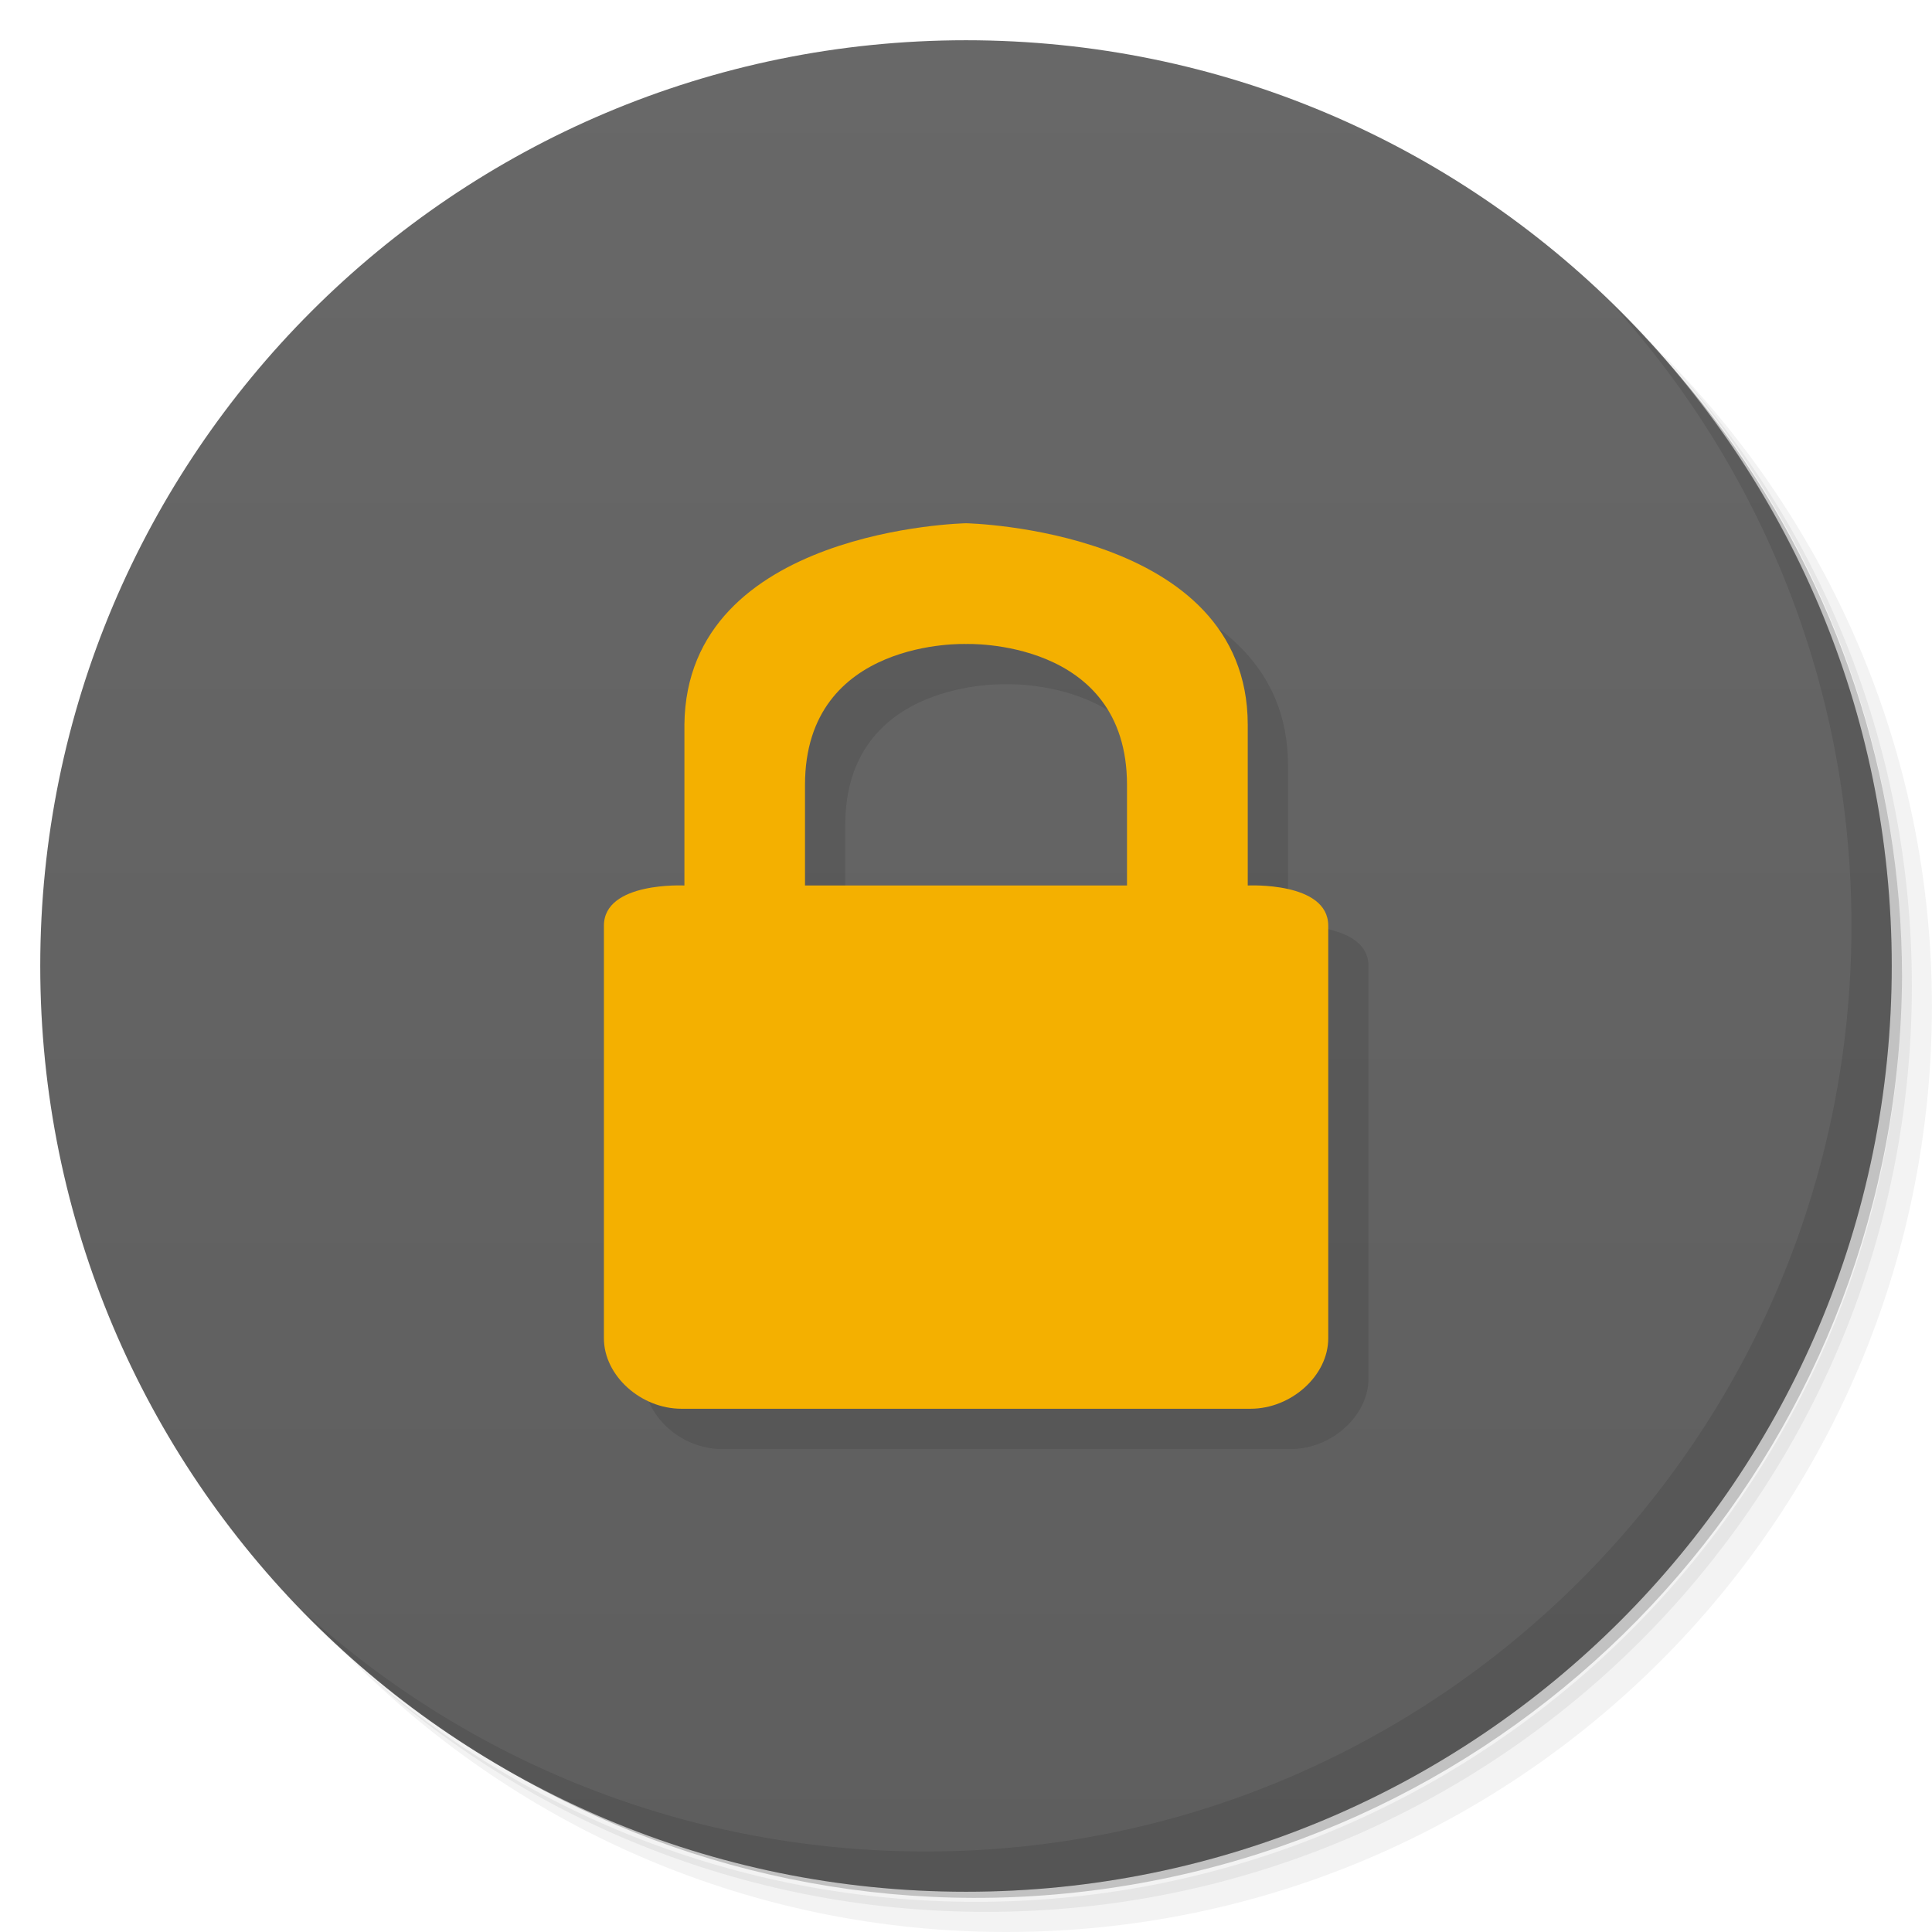
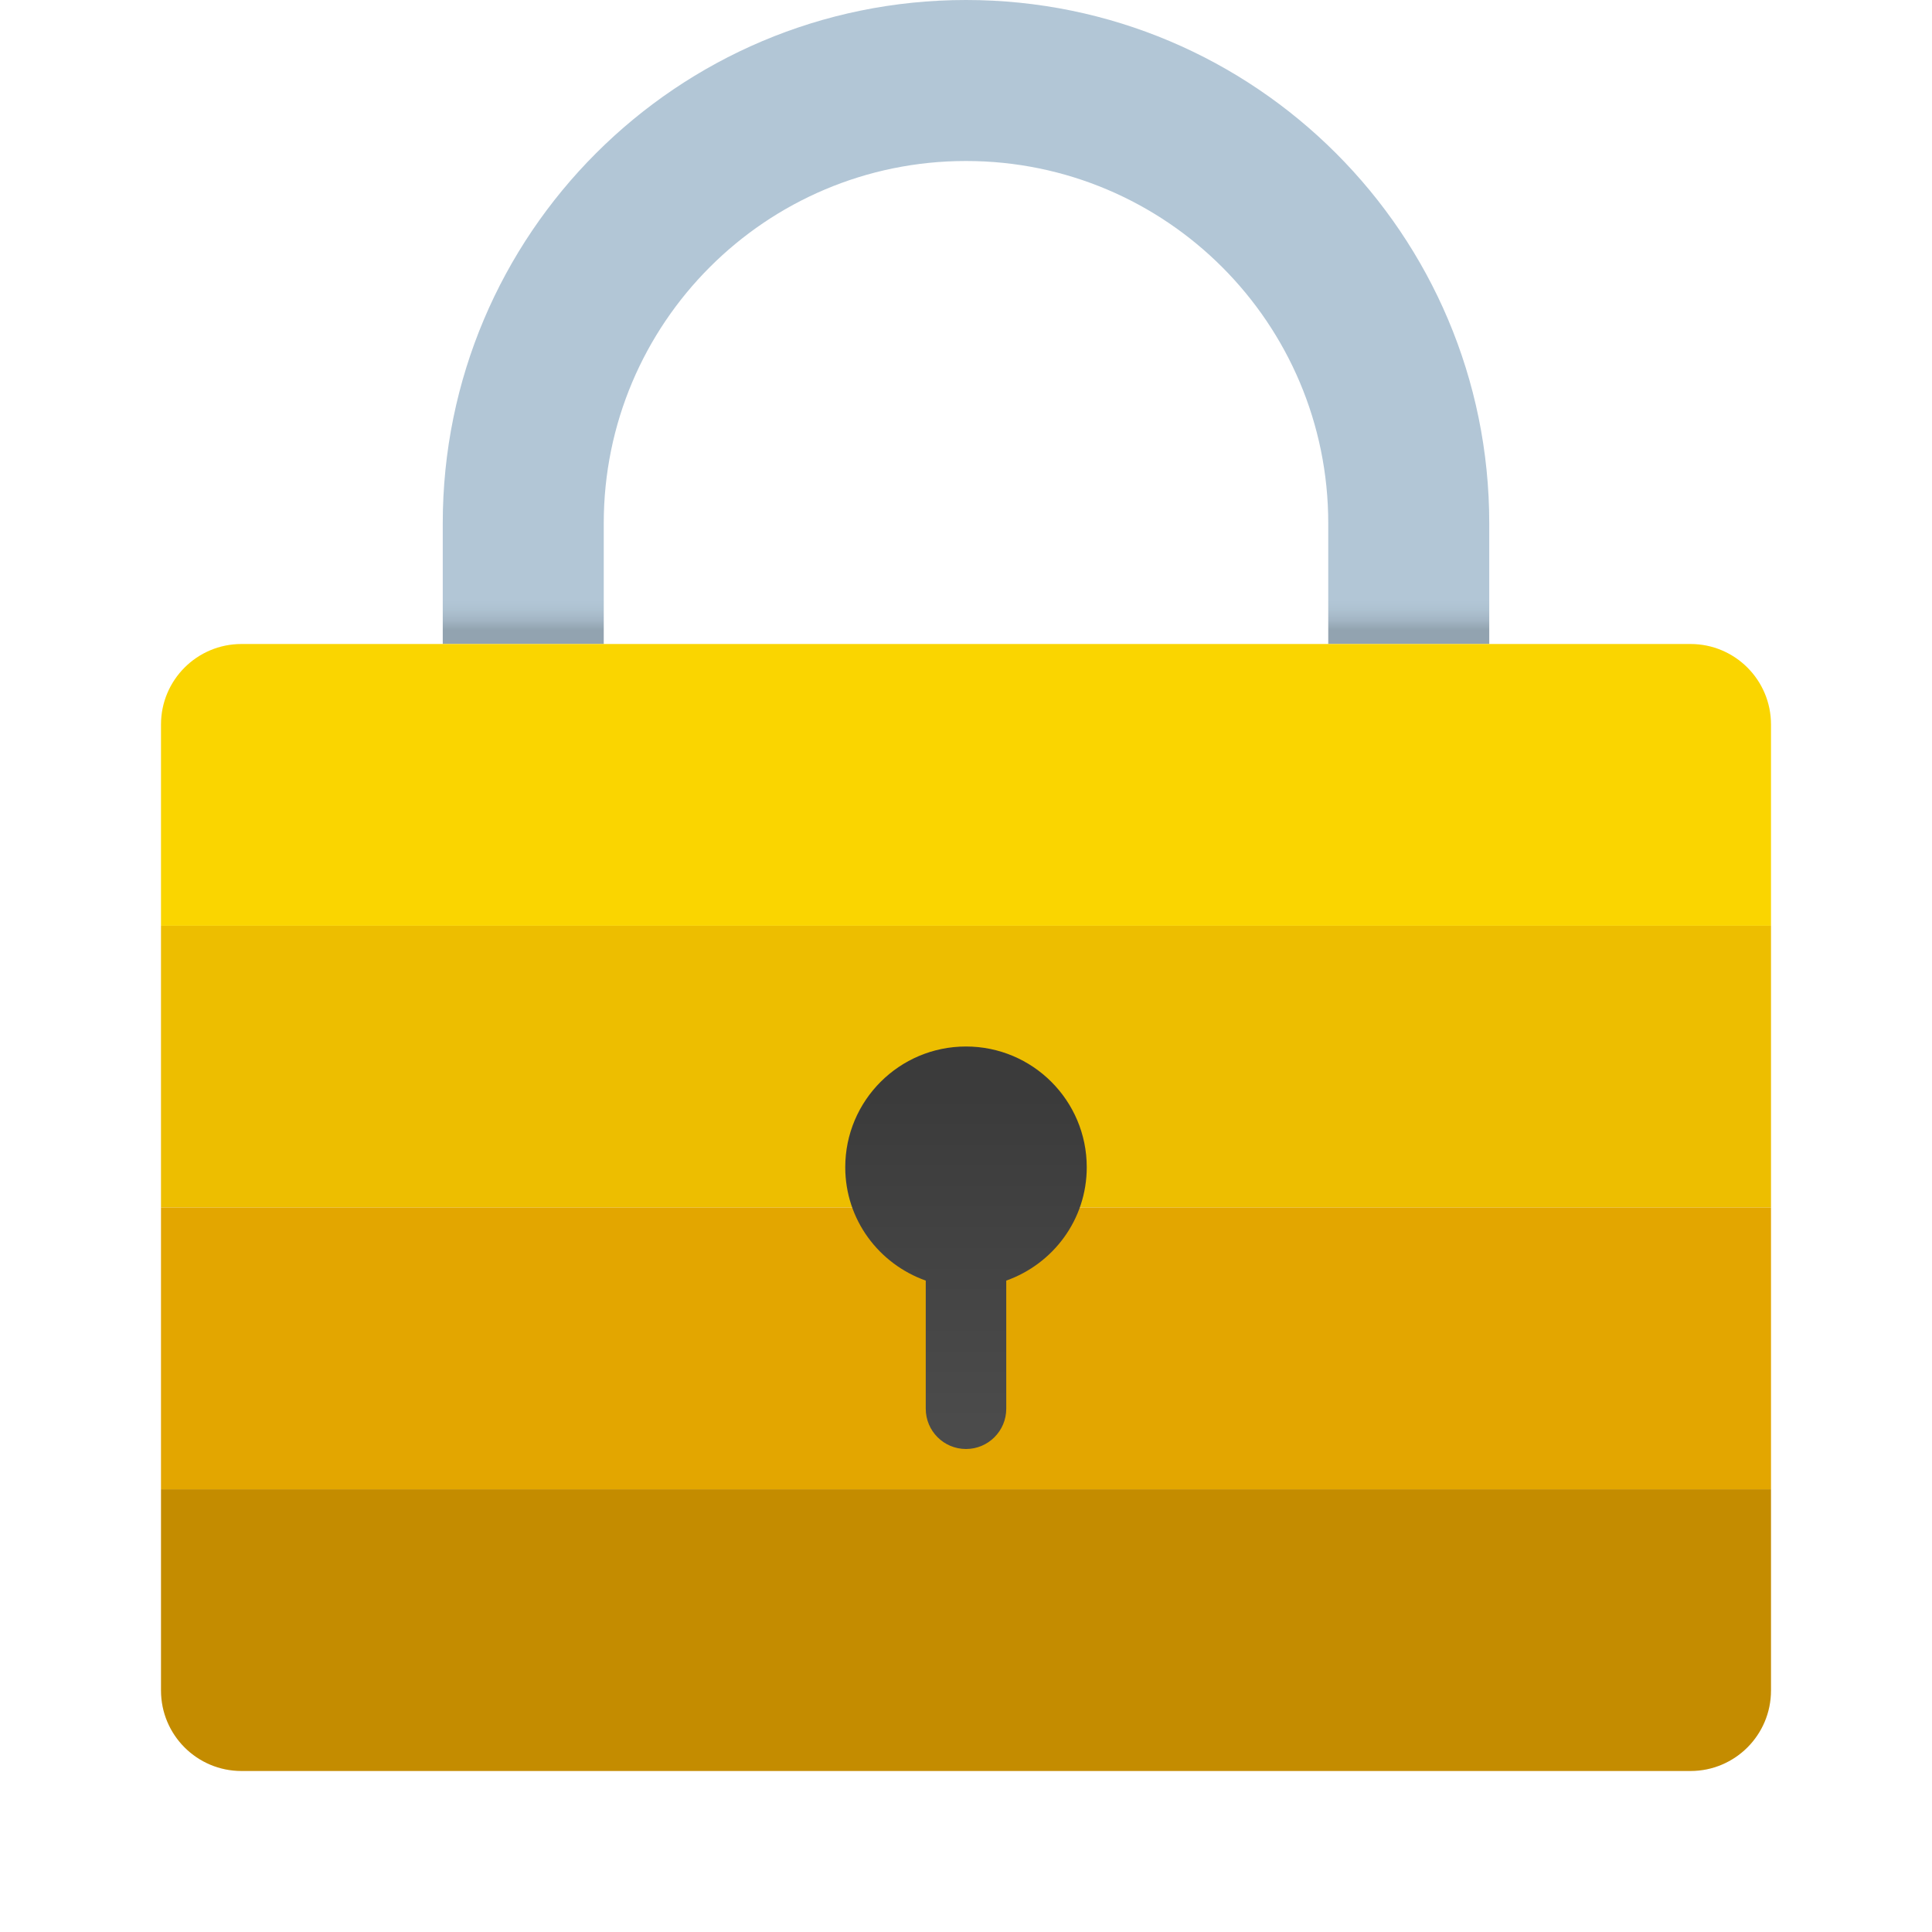
- <svg xmlns="http://www.w3.org/2000/svg" viewBox="0 0 48 48">
-   <defs>
-     <linearGradient id="linearGradient3764" x1="1" x2="47" gradientUnits="userSpaceOnUse" gradientTransform="matrix(0,-1,1,0,-1.5e-6,48)">
-       <stop style="stop-color:#5e5e5e;stop-opacity:1" />
-       <stop offset="1" style="stop-color:#686868;stop-opacity:1" />
-     </linearGradient>
-   </defs>
-   <g>
-     <path d="m 36.31 5 c 5.859 4.062 9.688 10.831 9.688 18.5 c 0 12.426 -10.07 22.5 -22.5 22.5 c -7.669 0 -14.438 -3.828 -18.5 -9.688 c 1.037 1.822 2.306 3.499 3.781 4.969 c 4.085 3.712 9.514 5.969 15.469 5.969 c 12.703 0 23 -10.298 23 -23 c 0 -5.954 -2.256 -11.384 -5.969 -15.469 c -1.469 -1.475 -3.147 -2.744 -4.969 -3.781 z m 4.969 3.781 c 3.854 4.113 6.219 9.637 6.219 15.719 c 0 12.703 -10.297 23 -23 23 c -6.081 0 -11.606 -2.364 -15.719 -6.219 c 4.16 4.144 9.883 6.719 16.219 6.719 c 12.703 0 23 -10.298 23 -23 c 0 -6.335 -2.575 -12.06 -6.719 -16.219 z" style="opacity:0.05" />
-     <path d="m 41.28 8.781 c 3.712 4.085 5.969 9.514 5.969 15.469 c 0 12.703 -10.297 23 -23 23 c -5.954 0 -11.384 -2.256 -15.469 -5.969 c 4.113 3.854 9.637 6.219 15.719 6.219 c 12.703 0 23 -10.298 23 -23 c 0 -6.081 -2.364 -11.606 -6.219 -15.719 z" style="opacity:0.1" />
-     <path d="m 31.25 2.375 c 8.615 3.154 14.75 11.417 14.75 21.13 c 0 12.426 -10.07 22.5 -22.5 22.5 c -9.708 0 -17.971 -6.135 -21.12 -14.75 a 23 23 0 0 0 44.875 -7 a 23 23 0 0 0 -16 -21.875 z" style="opacity:0.2" />
-   </g>
-   <g>
-     <path d="m 24 1 c 12.703 0 23 10.297 23 23 c 0 12.703 -10.297 23 -23 23 -12.703 0 -23 -10.297 -23 -23 0 -12.703 10.297 -23 23 -23 z" style="fill:url(#linearGradient3764);fill-opacity:1" />
-   </g>
-   <g>
-     <g>
-       <g transform="translate(1,1)">
-         <g style="opacity:0.1">
-           <g>
-             <path d="m 24 13 c 0 0 6.992 0.137 7 5 l 0 4 c 0 0 2 -0.102 2 1 l 0 10.25 c 0 0.926 -0.918 1.75 -1.93 1.75 l -14.14 0 c -1.01 0 -1.926 -0.824 -1.926 -1.75 l 0 -10.25 c 0 -1.102 2 -1 2 -1 l 0 -4 c 0.051 -4.871 7 -5 7 -5 m -0.004 3 c 0 0 -4 -0.152 -4 3.5 l 0 2.5 l 8 0 l 0 -2.5 c 0 -3.652 -4 -3.5 -4 -3.5 m 0 0" style="fill:#000;fill-opacity:1;stroke:none;fill-rule:nonzero" />
-           </g>
-         </g>
-       </g>
-     </g>
-   </g>
-   <g>
-     <g>
-       <g>
-         <path d="m 24 13 c 0 0 6.992 0.137 7 5 l 0 4 c 0 0 2 -0.102 2 1 l 0 10.25 c 0 0.926 -0.918 1.75 -1.93 1.75 l -14.14 0 c -1.01 0 -1.926 -0.824 -1.926 -1.75 l 0 -10.25 c 0 -1.102 2 -1 2 -1 l 0 -4 c 0.051 -4.871 7 -5 7 -5 m -0.004 3 c 0 0 -4 -0.152 -4 3.5 l 0 2.5 l 8 0 l 0 -2.5 c 0 -3.652 -4 -3.5 -4 -3.5 m 0 0" style="fill:#f4b000;fill-opacity:1;stroke:none;fill-rule:nonzero" />
-       </g>
-     </g>
-   </g>
-   <g>
-     <path d="m 40.03 7.531 c 3.712 4.084 5.969 9.514 5.969 15.469 0 12.703 -10.297 23 -23 23 c -5.954 0 -11.384 -2.256 -15.469 -5.969 4.178 4.291 10.01 6.969 16.469 6.969 c 12.703 0 23 -10.298 23 -23 0 -6.462 -2.677 -12.291 -6.969 -16.469 z" style="opacity:0.1" />
-   </g>
+ <svg xmlns="http://www.w3.org/2000/svg" viewBox="0 0 48 48" width="48px" height="48px">
+   <path fill="#c48c00" d="M44,37H4v5c0,1.105,0.895,2,2,2h36c1.105,0,2-0.895,2-2V37z" />
+   <linearGradient id="mqGAn~AfKUNcLhPwXVdula" x1="24" x2="24" y1="15.647" y2="-.296" gradientUnits="userSpaceOnUse">
+     <stop offset="0" stop-color="#92a3b0" />
+     <stop offset=".015" stop-color="#a3b5c4" />
+     <stop offset=".032" stop-color="#aec2d1" />
+     <stop offset=".046" stop-color="#b2c6d6" />
+   </linearGradient>
+   <path fill="url(#mqGAn~AfKUNcLhPwXVdula)" d="M11,13v3h4v-3c0-4.971,4.029-9,9-9h0c4.971,0,9,4.029,9,9v3h4v-3c0-7.18-5.82-13-13-13h0 C16.82,0,11,5.82,11,13z" />
+   <path fill="#fad500" d="M44,23H4v-5c0-1.105,0.895-2,2-2h36c1.105,0,2,0.895,2,2V23z" />
+   <rect width="40" height="7" x="4" y="23" fill="#edbe00" />
+   <rect width="40" height="7" x="4" y="30" fill="#e3a600" />
+   <linearGradient id="mqGAn~AfKUNcLhPwXVdulb" x1="24" x2="24" y1="35.373" y2="27.155" gradientUnits="userSpaceOnUse">
+     <stop offset="0" stop-color="#4b4b4b" />
+     <stop offset="1" stop-color="#3b3b3b" />
+   </linearGradient>
+   <path fill="url(#mqGAn~AfKUNcLhPwXVdulb)" d="M27,29c0-1.657-1.343-3-3-3s-3,1.343-3,3c0,1.304,0.837,2.403,2,2.816V35c0,0.552,0.448,1,1,1 s1-0.448,1-1v-3.184C26.163,31.403,27,30.304,27,29z" />
</svg>
